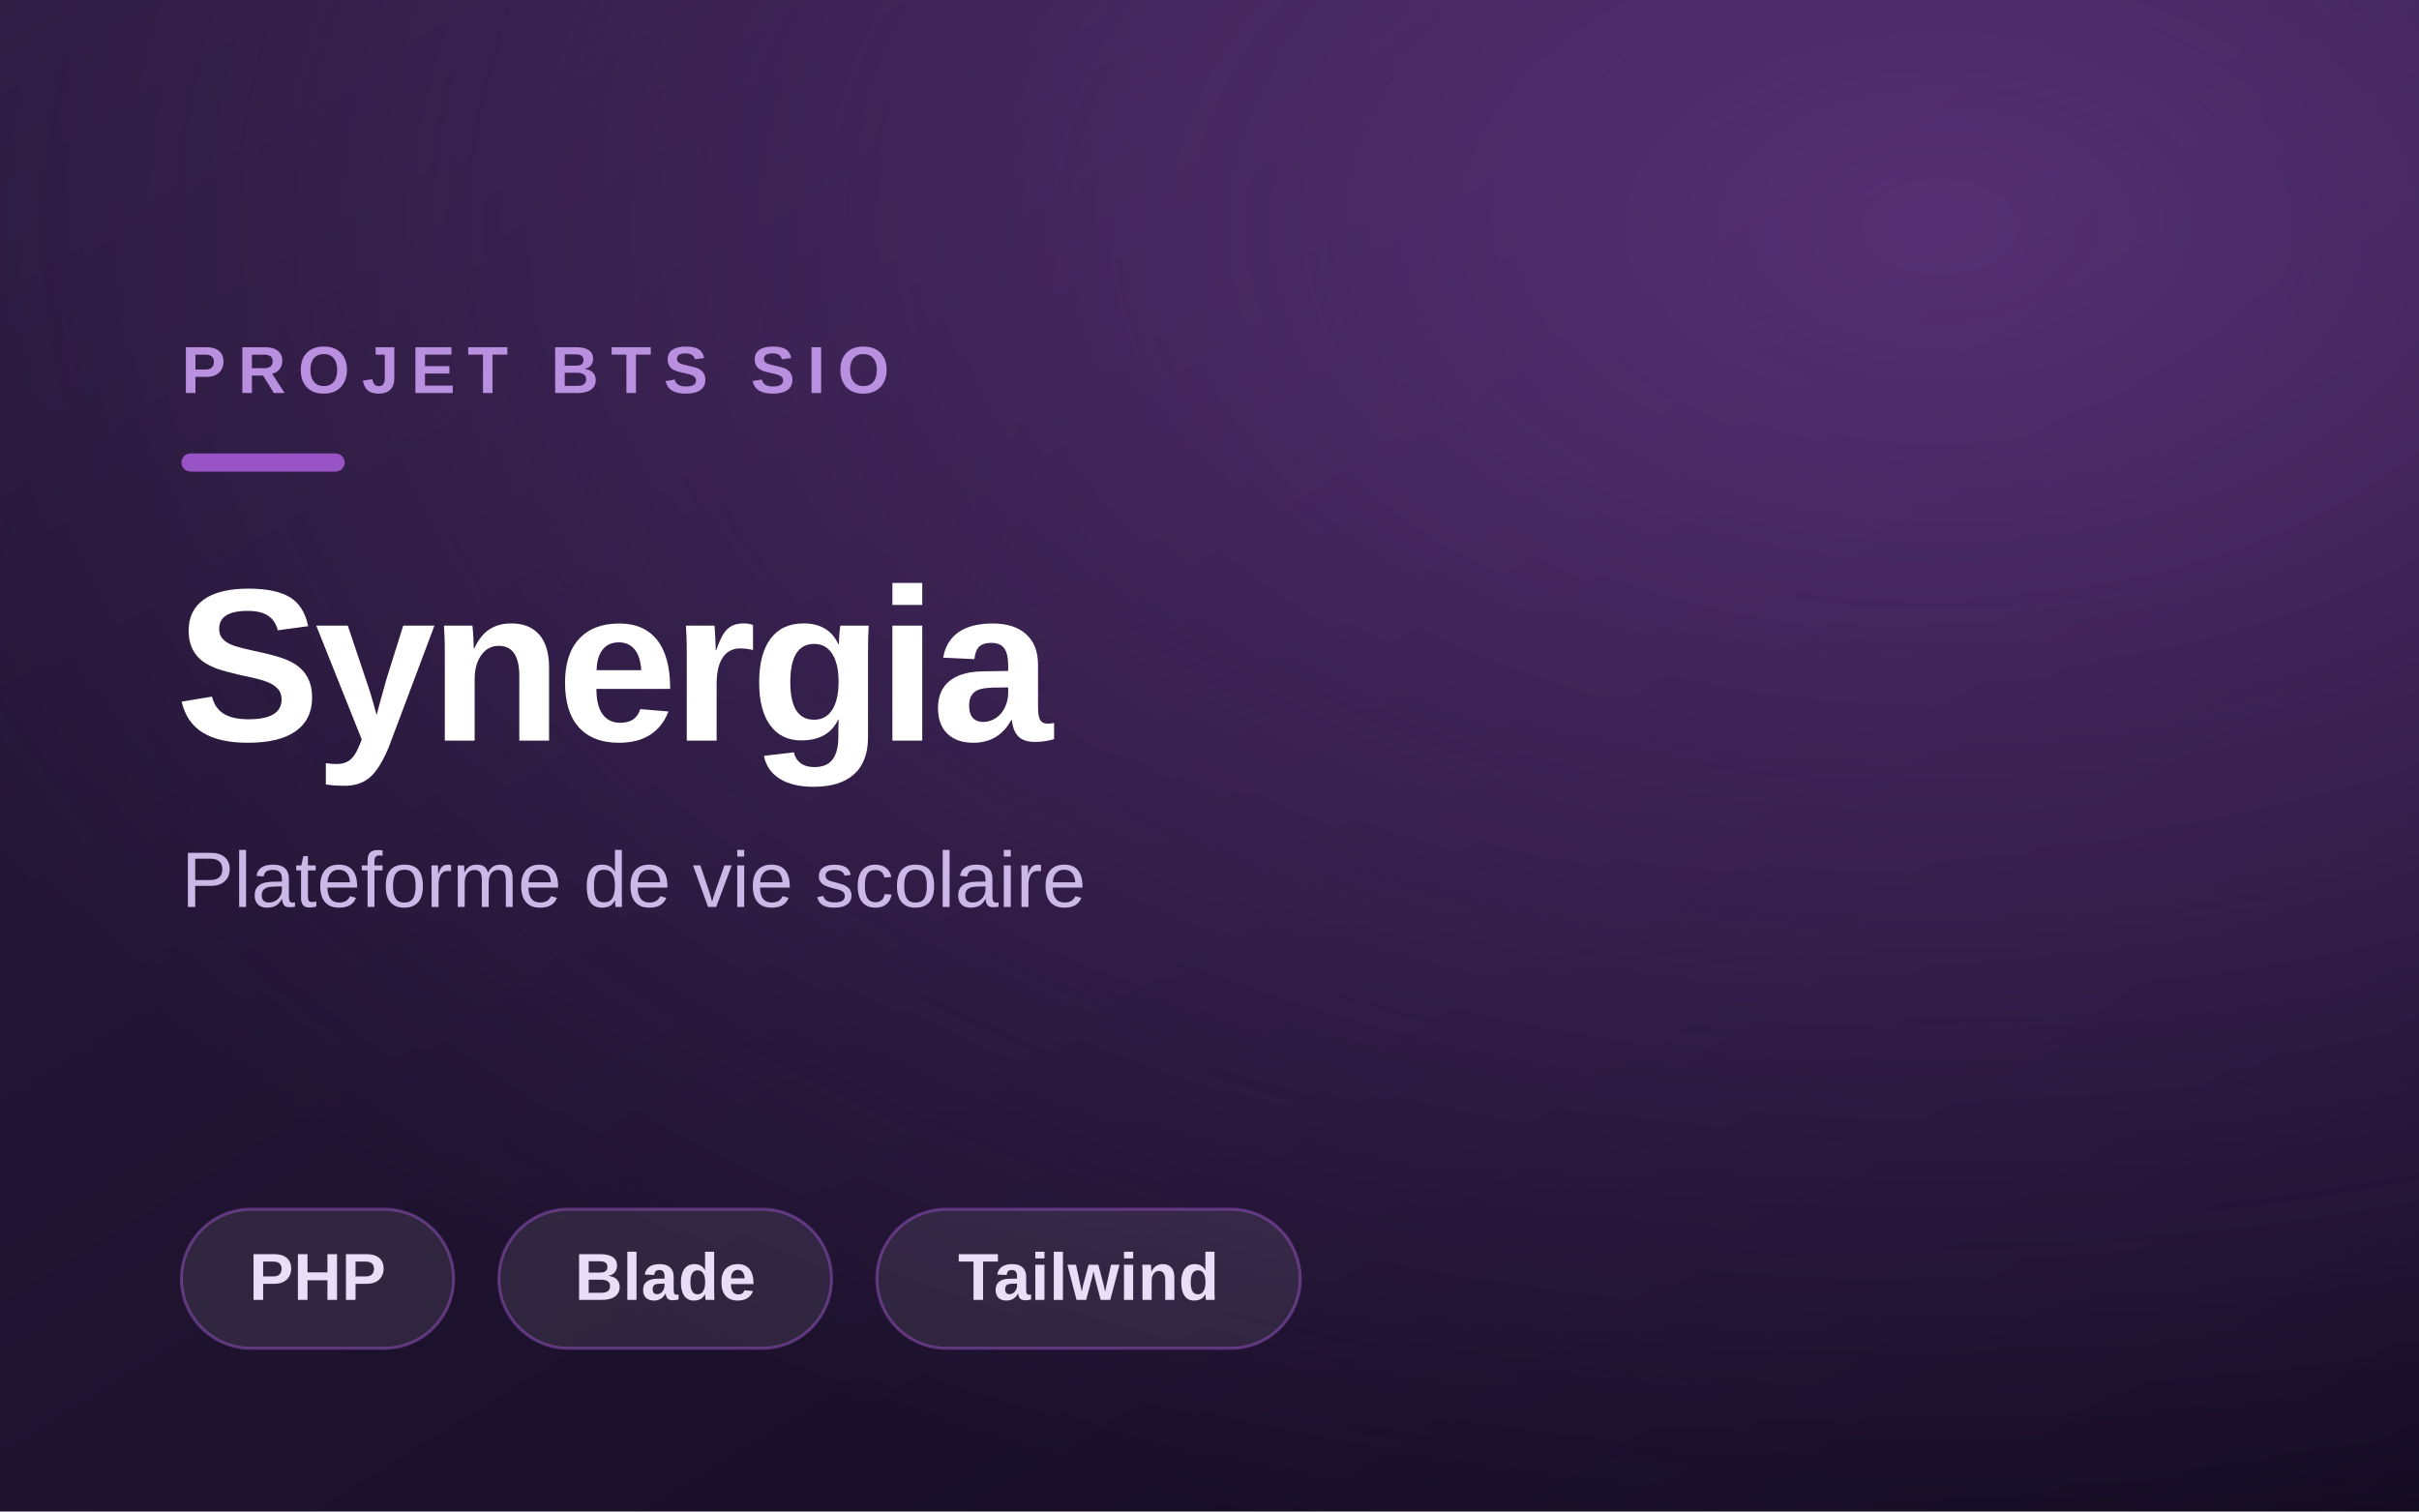
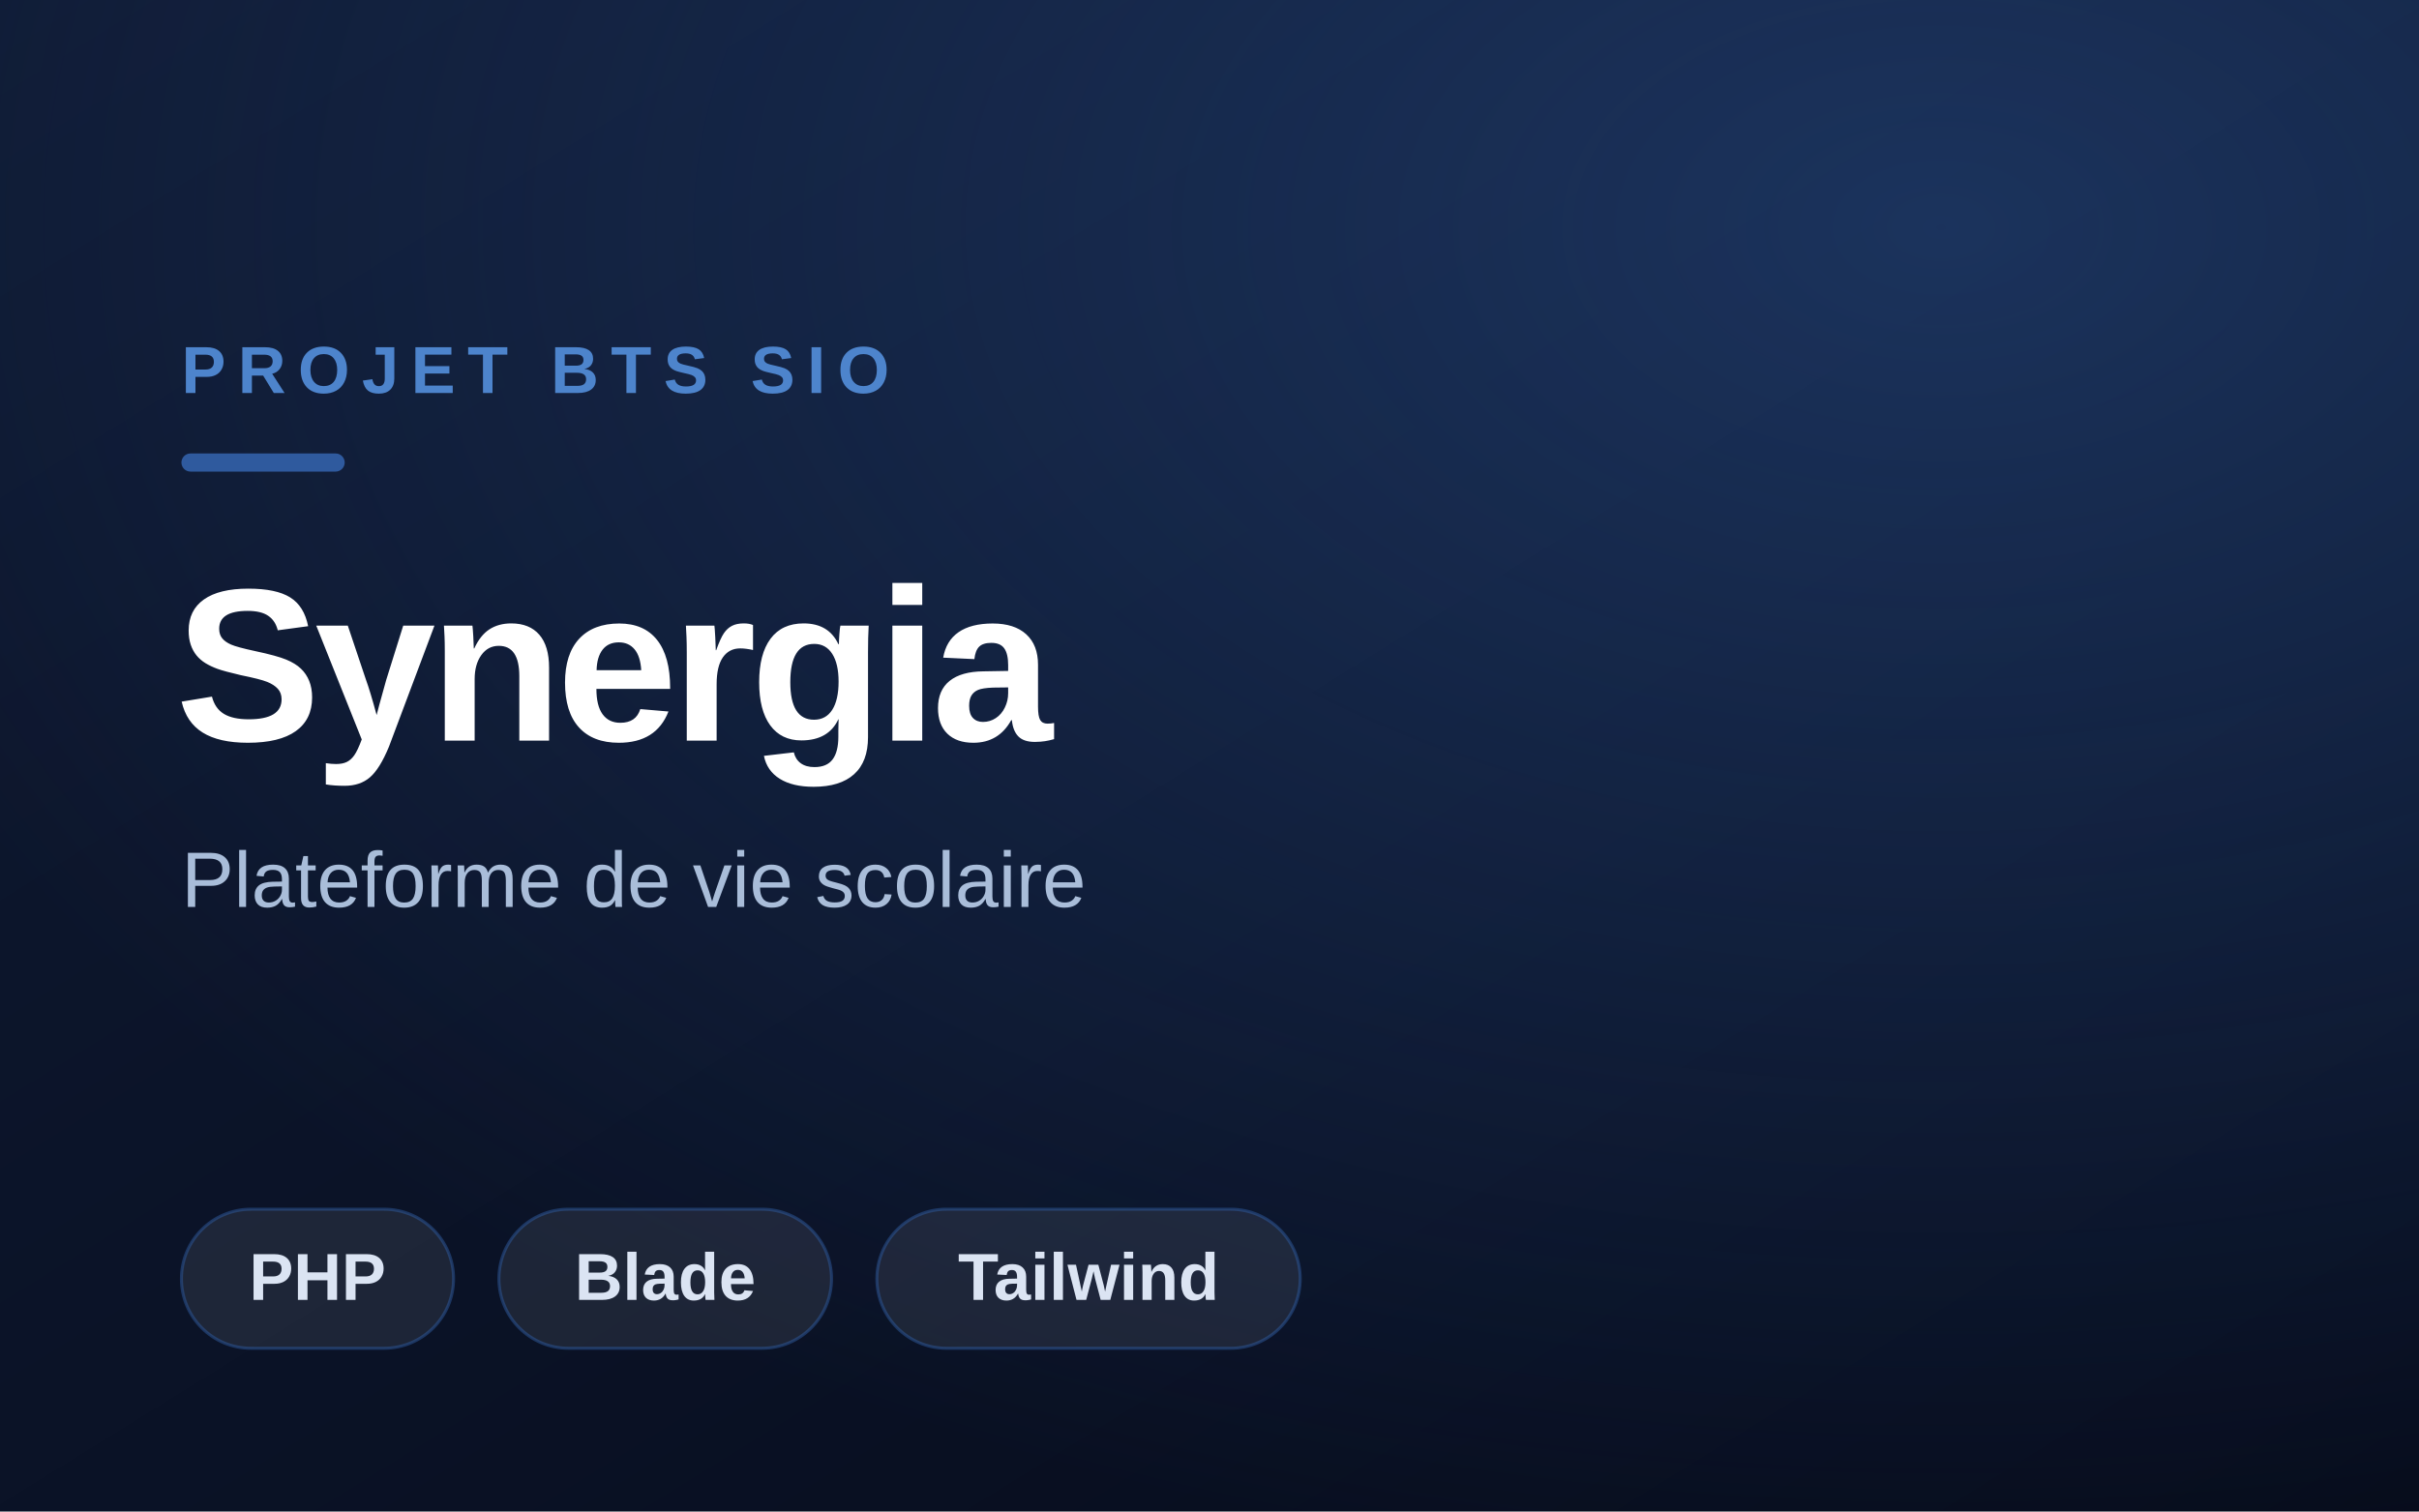
<svg xmlns="http://www.w3.org/2000/svg" viewBox="0 0 800 500" width="800" height="500" font-family="'IBM Plex Sans','Segoe UI',Arial,sans-serif">
  <defs>
    <linearGradient id="g" x1="0" y1="0" x2="1" y2="1">
-       <stop offset="0" stop-color="#2a1a3e" />
-       <stop offset="1" stop-color="#120b20" />
+       <stop offset="0" stop-color="#0f1a33" />
+       <stop offset="1" stop-color="#060b1a" />
    </linearGradient>
    <radialGradient id="glow" cx="0.8" cy="0.15" r="0.9">
-       <stop offset="0" stop-color="#9854c5" stop-opacity="0.45" />
-       <stop offset="1" stop-color="#9854c5" stop-opacity="0" />
+       <stop offset="0" stop-color="#2f5a9e" stop-opacity="0.45" />
+       <stop offset="1" stop-color="#2f5a9e" stop-opacity="0" />
    </radialGradient>
  </defs>
  <rect width="800" height="500" fill="url(#g)" />
  <rect width="800" height="500" fill="url(#glow)" />
-   <rect x="60" y="150" width="54" height="6" rx="3" fill="#9854c5" />
-   <text x="60" y="130" fill="#b98fe0" font-size="22" font-weight="600" letter-spacing="4">PROJET BTS SIO</text>
+   <rect x="60" y="150" width="54" height="6" rx="3" fill="#2f5a9e" />
+   <text x="60" y="130" fill="#4d84cc" font-size="22" font-weight="600" letter-spacing="4">PROJET BTS SIO</text>
  <text x="58" y="245" fill="#ffffff" font-size="72" font-weight="700" letter-spacing="-2">Synergia</text>
-   <text x="60" y="300" fill="#cbb8e6" font-size="26" font-weight="400">Plateforme de vie scolaire</text>
+   <text x="60" y="300" fill="#a9bdd9" font-size="26" font-weight="400">Plateforme de vie scolaire</text>
  <g font-size="22" font-weight="600">
-     <rect x="60" y="400" width="90" height="46" rx="23" fill="#ffffff" fill-opacity="0.08" stroke="#9854c5" stroke-opacity="0.5" />
-     <text x="105" y="430" fill="#e9ddf7" text-anchor="middle">PHP</text>
-     <rect x="165" y="400" width="110" height="46" rx="23" fill="#ffffff" fill-opacity="0.08" stroke="#9854c5" stroke-opacity="0.5" />
-     <text x="220" y="430" fill="#e9ddf7" text-anchor="middle">Blade</text>
-     <rect x="290" y="400" width="140" height="46" rx="23" fill="#ffffff" fill-opacity="0.08" stroke="#9854c5" stroke-opacity="0.5" />
-     <text x="360" y="430" fill="#e9ddf7" text-anchor="middle">Tailwind</text>
+     <rect x="60" y="400" width="90" height="46" rx="23" fill="#ffffff" fill-opacity="0.08" stroke="#2f5a9e" stroke-opacity="0.5" />
+     <text x="105" y="430" fill="#dbe4f3" text-anchor="middle">PHP</text>
+     <rect x="165" y="400" width="110" height="46" rx="23" fill="#ffffff" fill-opacity="0.08" stroke="#2f5a9e" stroke-opacity="0.5" />
+     <text x="220" y="430" fill="#dbe4f3" text-anchor="middle">Blade</text>
+     <rect x="290" y="400" width="140" height="46" rx="23" fill="#ffffff" fill-opacity="0.08" stroke="#2f5a9e" stroke-opacity="0.5" />
+     <text x="360" y="430" fill="#dbe4f3" text-anchor="middle">Tailwind</text>
  </g>
</svg>
